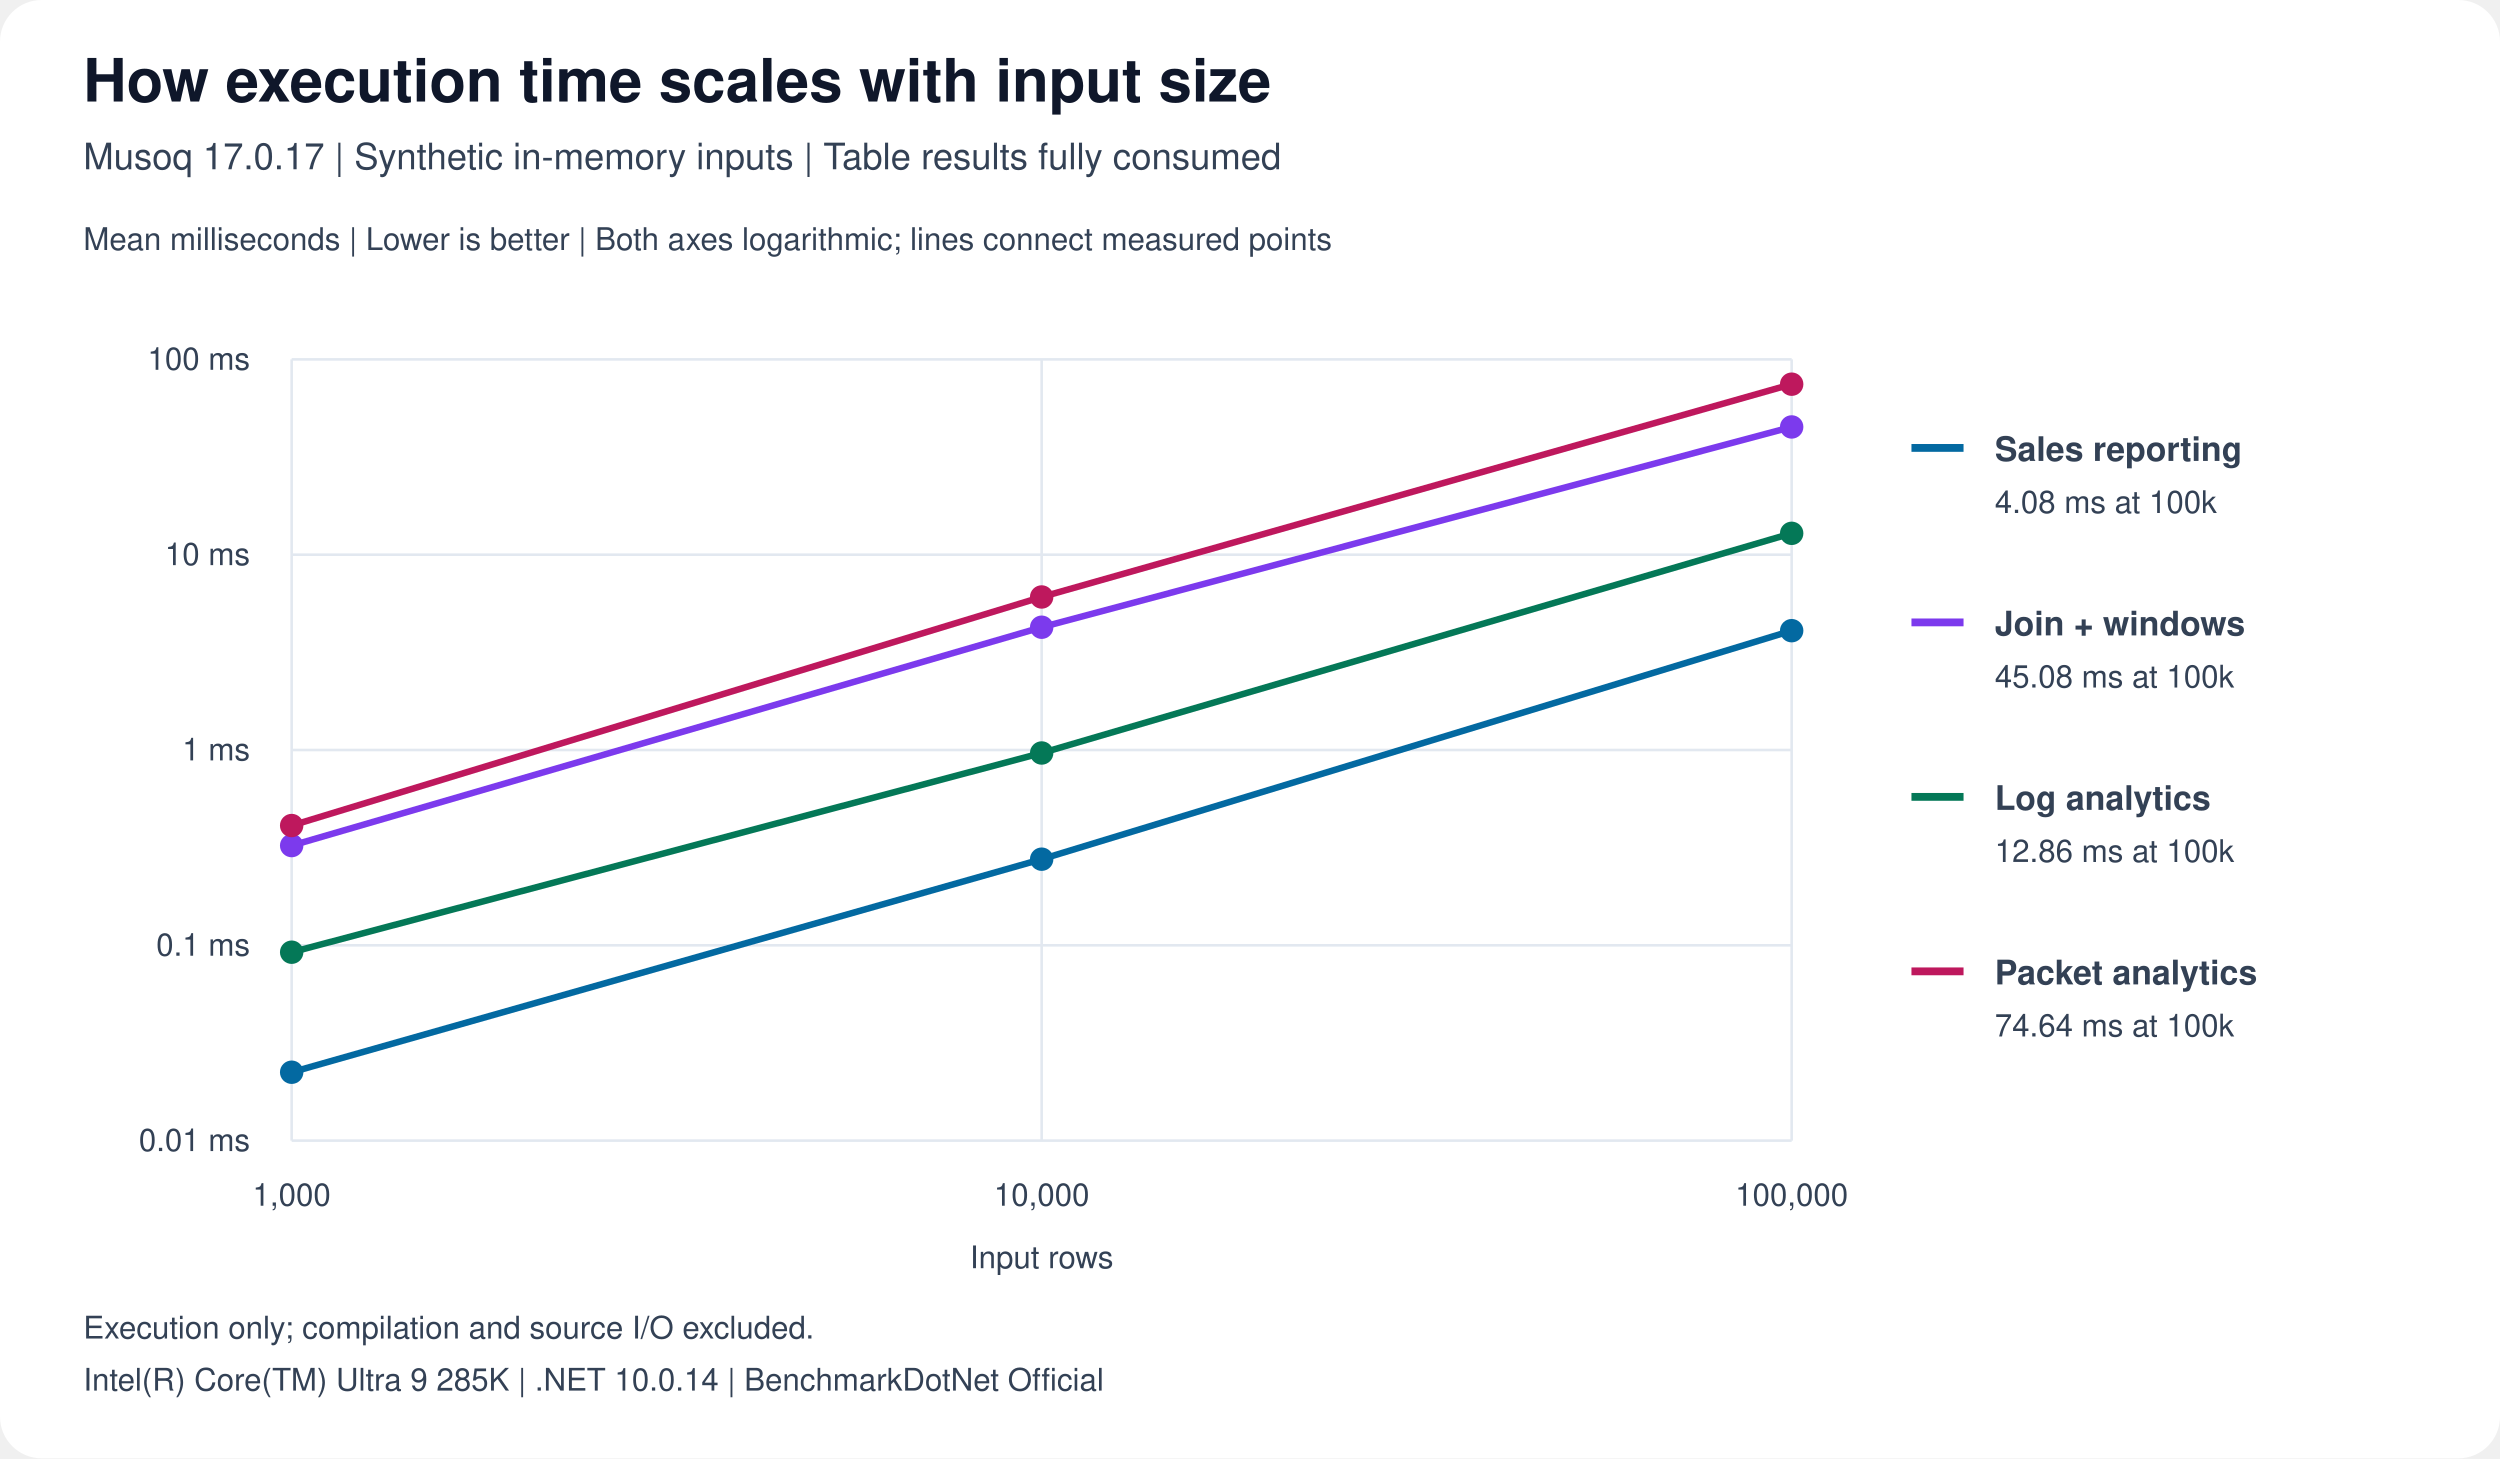
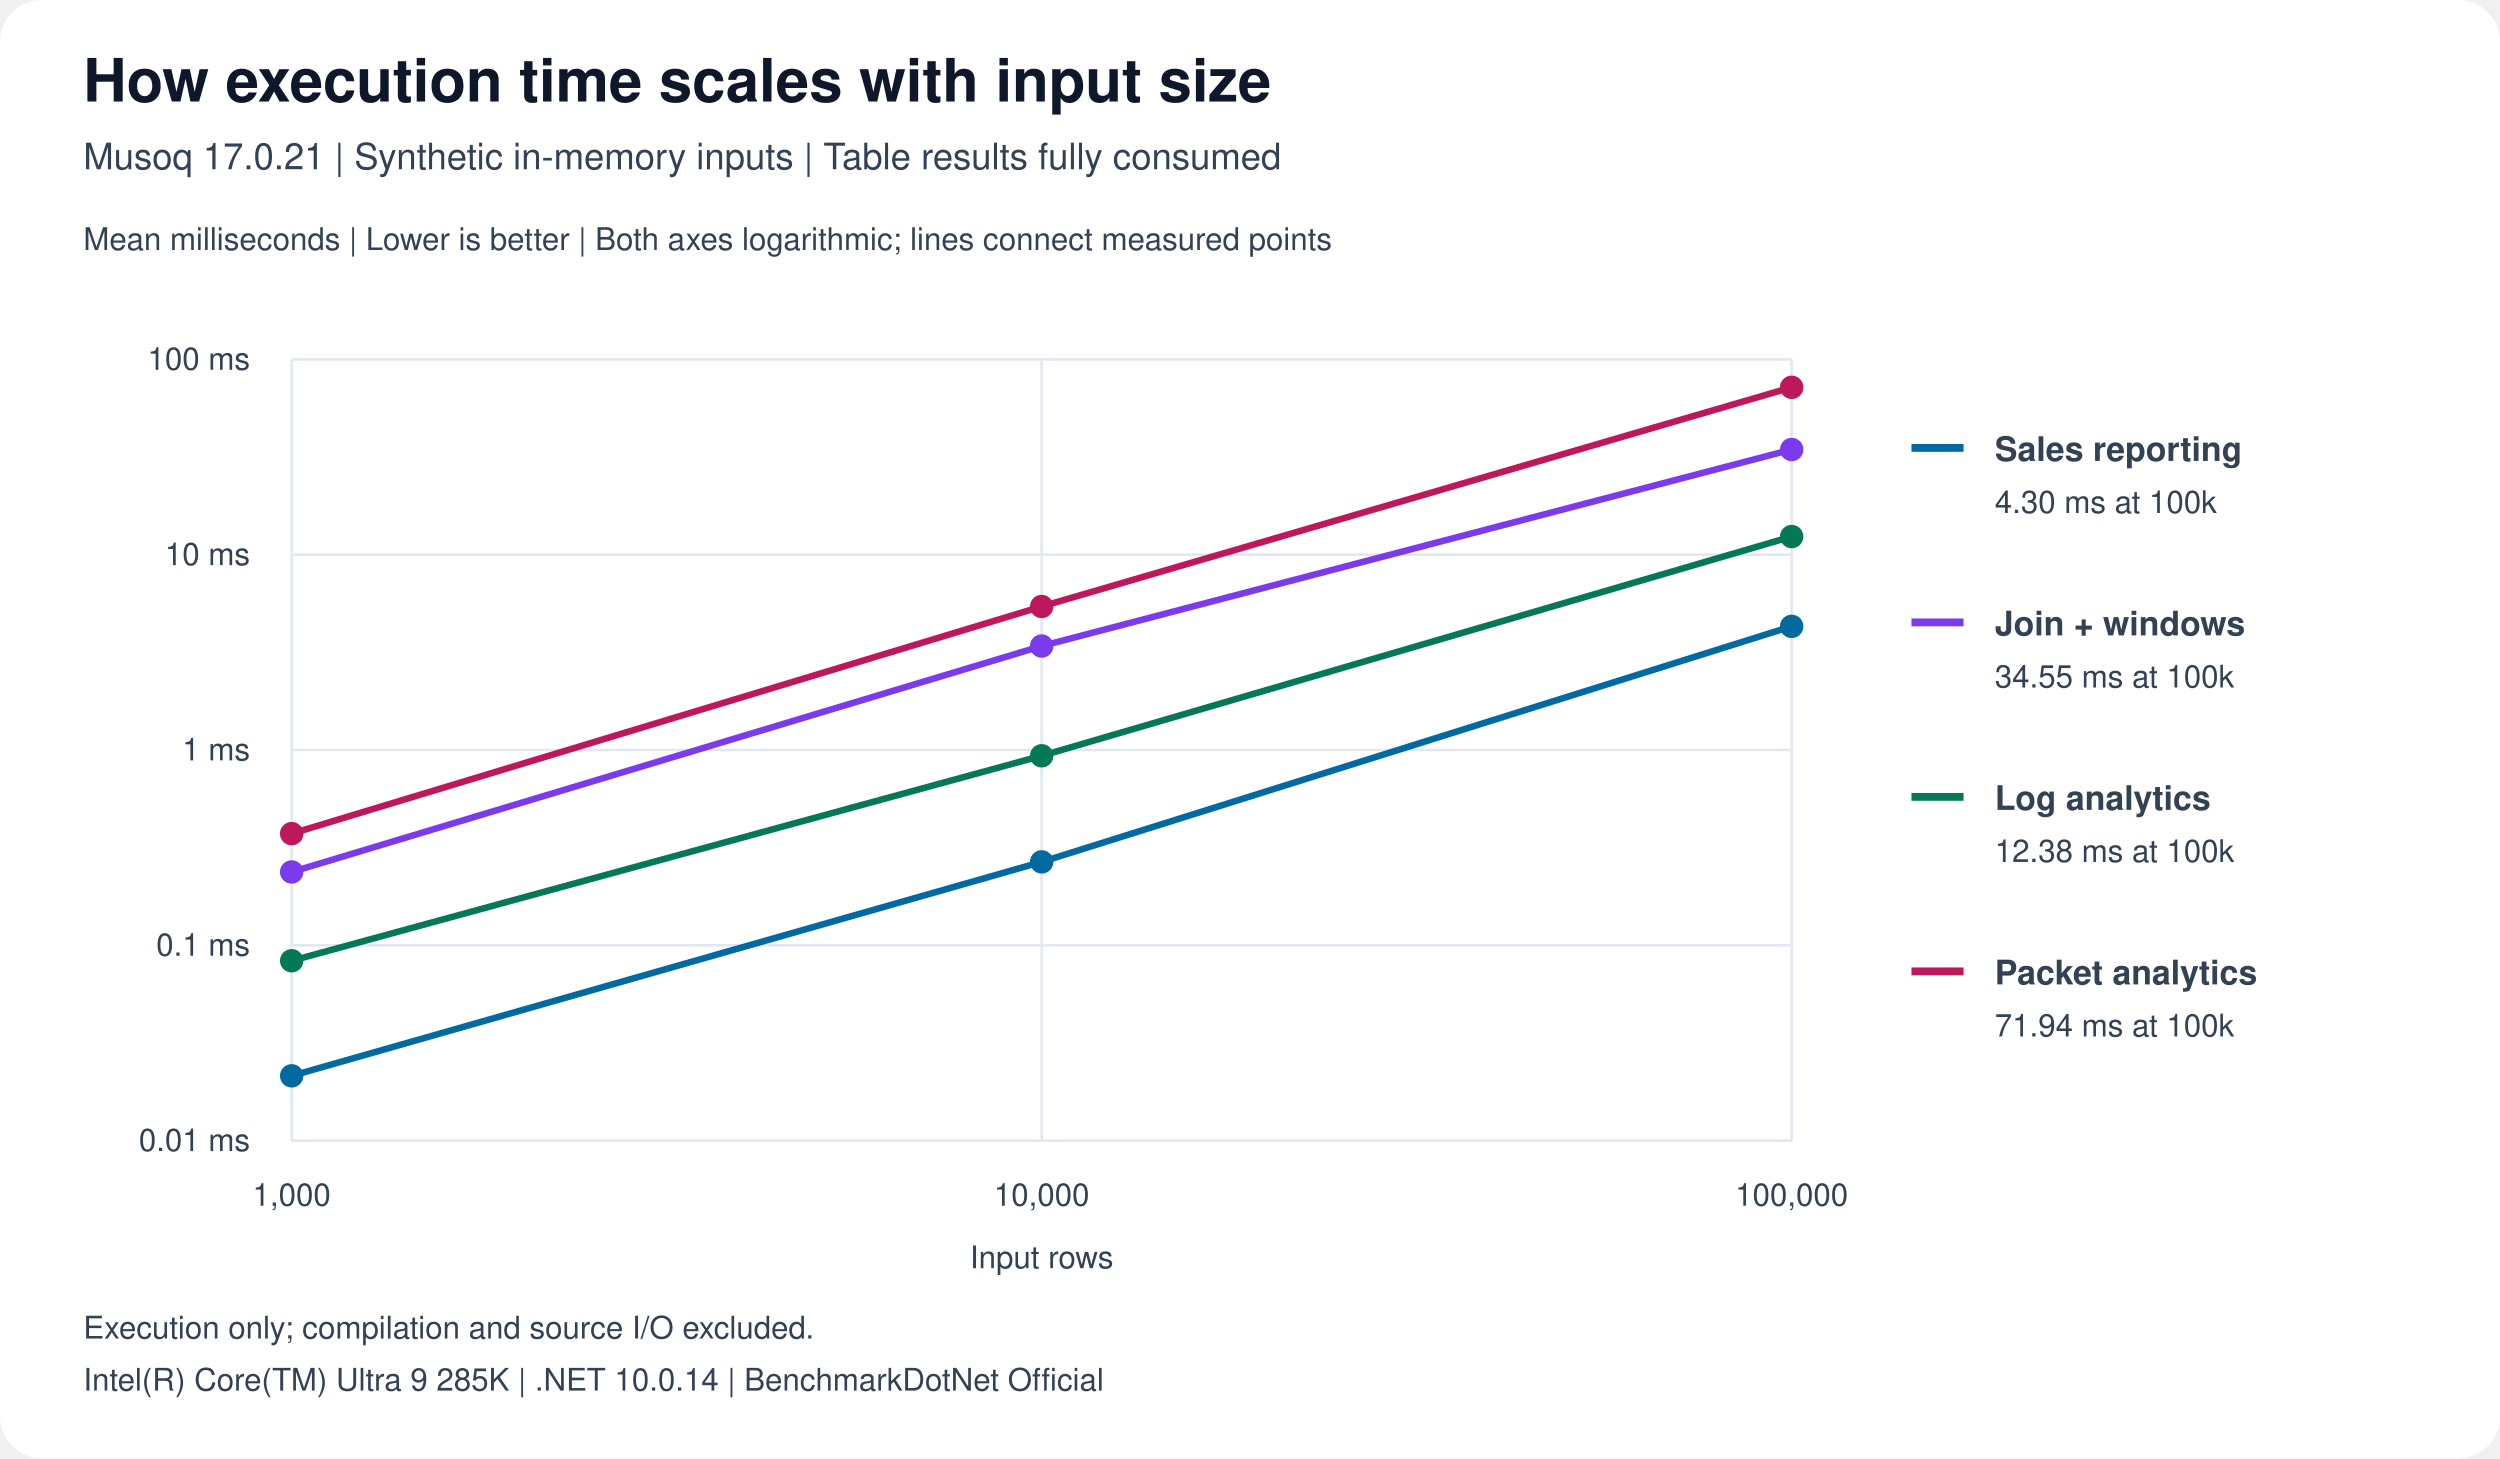
<svg xmlns="http://www.w3.org/2000/svg" width="960" height="560" viewBox="0 0 960 560" role="img" aria-labelledby="title description">
  <rect width="960" height="560" rx="16" fill="#ffffff" />
  <g font-family="Segoe UI, Helvetica, Arial, sans-serif">
    <text x="32.00" y="39.00" font-size="23" fill="#0f172a" text-anchor="start" font-weight="700">How execution time scales with input size</text>
-     <text x="32.00" y="65.00" font-size="14" fill="#334155" text-anchor="start" font-weight="400">Musoq 17.0.17 | Synthetic in-memory inputs | Table results fully consumed</text>
+     <text x="32.00" y="65.00" font-size="14" fill="#334155" text-anchor="start" font-weight="400">Musoq 17.0.21 | Synthetic in-memory inputs | Table results fully consumed</text>
    <text x="32.00" y="96.00" font-size="12" fill="#334155" text-anchor="start" font-weight="400">Mean milliseconds | Lower is better | Both axes logarithmic; lines connect measured points</text>
    <line x1="112.00" y1="438.00" x2="688.00" y2="438.00" stroke="#e2e8f0" stroke-width="1" />
    <text x="96.00" y="442.00" font-size="12" fill="#334155" text-anchor="end" font-weight="400">0.01 ms</text>
    <line x1="112.00" y1="363.00" x2="688.00" y2="363.00" stroke="#e2e8f0" stroke-width="1" />
    <text x="96.00" y="367.00" font-size="12" fill="#334155" text-anchor="end" font-weight="400">0.1 ms</text>
    <line x1="112.00" y1="288.00" x2="688.00" y2="288.00" stroke="#e2e8f0" stroke-width="1" />
    <text x="96.00" y="292.00" font-size="12" fill="#334155" text-anchor="end" font-weight="400">1 ms</text>
    <line x1="112.00" y1="213.00" x2="688.00" y2="213.00" stroke="#e2e8f0" stroke-width="1" />
    <text x="96.00" y="217.00" font-size="12" fill="#334155" text-anchor="end" font-weight="400">10 ms</text>
    <line x1="112.00" y1="138.00" x2="688.00" y2="138.00" stroke="#e2e8f0" stroke-width="1" />
    <text x="96.00" y="142.00" font-size="12" fill="#334155" text-anchor="end" font-weight="400">100 ms</text>
    <line x1="112.00" y1="138.00" x2="112.00" y2="438.00" stroke="#e2e8f0" stroke-width="1" />
    <text x="112.00" y="463.00" font-size="12" fill="#334155" text-anchor="middle" font-weight="400">1,000</text>
    <line x1="400.00" y1="138.00" x2="400.00" y2="438.00" stroke="#e2e8f0" stroke-width="1" />
    <text x="400.00" y="463.00" font-size="12" fill="#334155" text-anchor="middle" font-weight="400">10,000</text>
    <line x1="688.00" y1="138.00" x2="688.00" y2="438.00" stroke="#e2e8f0" stroke-width="1" />
    <text x="688.00" y="463.00" font-size="12" fill="#334155" text-anchor="middle" font-weight="400">100,000</text>
    <text x="400.00" y="487.00" font-size="12" fill="#334155" text-anchor="middle" font-weight="400">Input rows</text>
-     <polyline points="112.00,411.74 400.00,329.93 688.00,242.18" fill="none" stroke="#0369a1" stroke-width="2.5" />
-     <circle cx="112.00" cy="411.74" r="4.5" fill="#0369a1" />
-     <circle cx="400.00" cy="329.93" r="4.5" fill="#0369a1" />
-     <circle cx="688.00" cy="242.18" r="4.5" fill="#0369a1" />
+     <polyline points="112.00,413.12 400.00,330.96 688.00,240.52" fill="none" stroke="#0369a1" stroke-width="2.5" />
+     <circle cx="112.00" cy="413.12" r="4.5" fill="#0369a1" />
+     <circle cx="400.00" cy="330.96" r="4.5" fill="#0369a1" />
+     <circle cx="688.00" cy="240.52" r="4.5" fill="#0369a1" />
    <line x1="734.00" y1="172.00" x2="754.00" y2="172.00" stroke="#0369a1" stroke-width="3" />
    <text x="766.00" y="177.00" font-size="13" fill="#334155" text-anchor="start" font-weight="600">Sales reporting</text>
-     <text x="766.00" y="197.00" font-size="12" fill="#334155" text-anchor="start" font-weight="400">4.08 ms at 100k</text>
-     <polyline points="112.00,324.70 400.00,240.86 688.00,163.95" fill="none" stroke="#7c3aed" stroke-width="2.5" />
-     <circle cx="112.00" cy="324.70" r="4.5" fill="#7c3aed" />
-     <circle cx="400.00" cy="240.86" r="4.5" fill="#7c3aed" />
-     <circle cx="688.00" cy="163.95" r="4.5" fill="#7c3aed" />
+     <text x="766.00" y="197.00" font-size="12" fill="#334155" text-anchor="start" font-weight="400">4.30 ms at 100k</text>
+     <polyline points="112.00,334.83 400.00,248.08 688.00,172.62" fill="none" stroke="#7c3aed" stroke-width="2.5" />
+     <circle cx="112.00" cy="334.83" r="4.5" fill="#7c3aed" />
+     <circle cx="400.00" cy="248.08" r="4.5" fill="#7c3aed" />
+     <circle cx="688.00" cy="172.62" r="4.5" fill="#7c3aed" />
    <line x1="734.00" y1="239.00" x2="754.00" y2="239.00" stroke="#7c3aed" stroke-width="3" />
    <text x="766.00" y="244.00" font-size="13" fill="#334155" text-anchor="start" font-weight="600">Join + windows</text>
-     <text x="766.00" y="264.00" font-size="12" fill="#334155" text-anchor="start" font-weight="400">45.08 ms at 100k</text>
-     <polyline points="112.00,365.65 400.00,289.15 688.00,204.80" fill="none" stroke="#047857" stroke-width="2.5" />
-     <circle cx="112.00" cy="365.65" r="4.5" fill="#047857" />
-     <circle cx="400.00" cy="289.15" r="4.5" fill="#047857" />
-     <circle cx="688.00" cy="204.80" r="4.5" fill="#047857" />
+     <text x="766.00" y="264.00" font-size="12" fill="#334155" text-anchor="start" font-weight="400">34.55 ms at 100k</text>
+     <polyline points="112.00,368.93 400.00,290.22 688.00,206.04" fill="none" stroke="#047857" stroke-width="2.5" />
+     <circle cx="112.00" cy="368.93" r="4.5" fill="#047857" />
+     <circle cx="400.00" cy="290.22" r="4.5" fill="#047857" />
+     <circle cx="688.00" cy="206.04" r="4.5" fill="#047857" />
    <line x1="734.00" y1="306.00" x2="754.00" y2="306.00" stroke="#047857" stroke-width="3" />
    <text x="766.00" y="311.00" font-size="13" fill="#334155" text-anchor="start" font-weight="600">Log analytics</text>
-     <text x="766.00" y="331.00" font-size="12" fill="#334155" text-anchor="start" font-weight="400">12.86 ms at 100k</text>
-     <polyline points="112.00,317.01 400.00,229.24 688.00,147.53" fill="none" stroke="#be185d" stroke-width="2.5" />
-     <circle cx="112.00" cy="317.01" r="4.5" fill="#be185d" />
-     <circle cx="400.00" cy="229.24" r="4.5" fill="#be185d" />
-     <circle cx="688.00" cy="147.53" r="4.5" fill="#be185d" />
+     <text x="766.00" y="331.00" font-size="12" fill="#334155" text-anchor="start" font-weight="400">12.38 ms at 100k</text>
+     <polyline points="112.00,320.11 400.00,232.89 688.00,148.73" fill="none" stroke="#be185d" stroke-width="2.5" />
+     <circle cx="112.00" cy="320.11" r="4.5" fill="#be185d" />
+     <circle cx="400.00" cy="232.89" r="4.5" fill="#be185d" />
+     <circle cx="688.00" cy="148.73" r="4.5" fill="#be185d" />
    <line x1="734.00" y1="373.00" x2="754.00" y2="373.00" stroke="#be185d" stroke-width="3" />
    <text x="766.00" y="378.00" font-size="13" fill="#334155" text-anchor="start" font-weight="600">Packet analytics</text>
-     <text x="766.00" y="398.00" font-size="12" fill="#334155" text-anchor="start" font-weight="400">74.64 ms at 100k</text>
+     <text x="766.00" y="398.00" font-size="12" fill="#334155" text-anchor="start" font-weight="400">71.94 ms at 100k</text>
    <text x="32.00" y="514.00" font-size="12" fill="#334155" text-anchor="start" font-weight="400">Execution only; compilation and source I/O excluded.</text>
    <text x="32.00" y="534.00" font-size="12" fill="#334155" text-anchor="start" font-weight="400">Intel(R) Core(TM) Ultra 9 285K | .NET 10.0.14 | BenchmarkDotNet Official</text>
  </g>
</svg>
